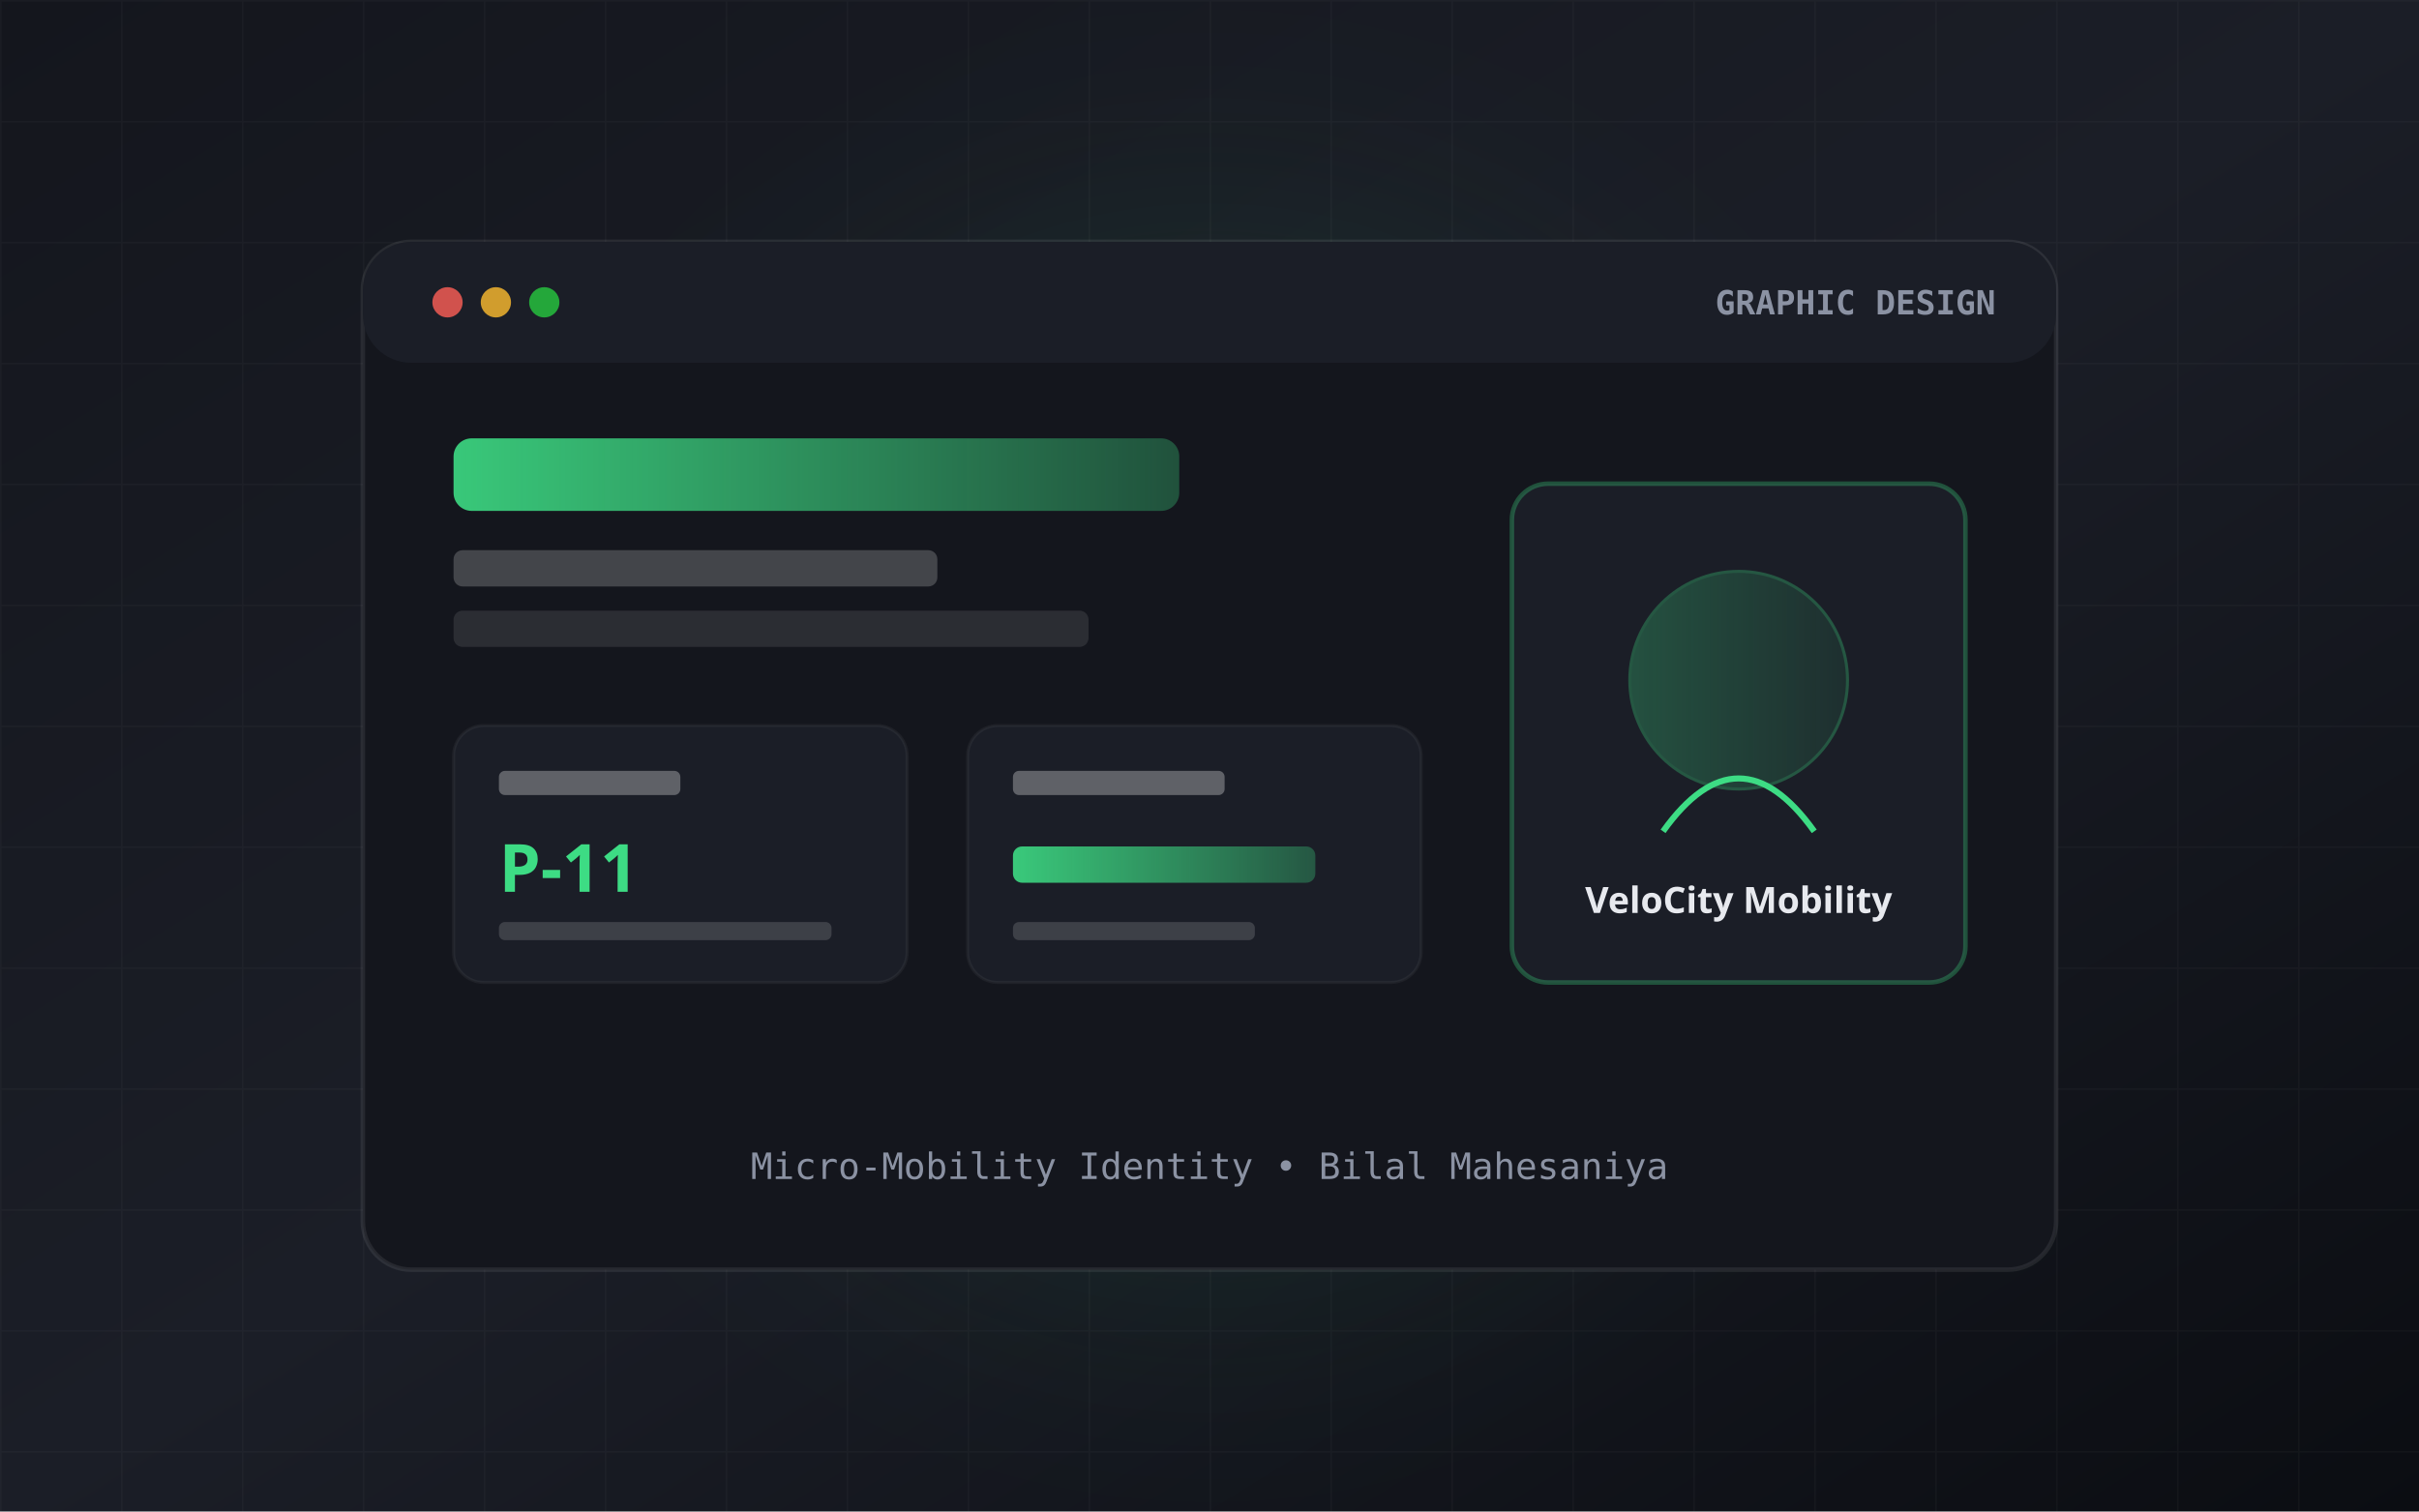
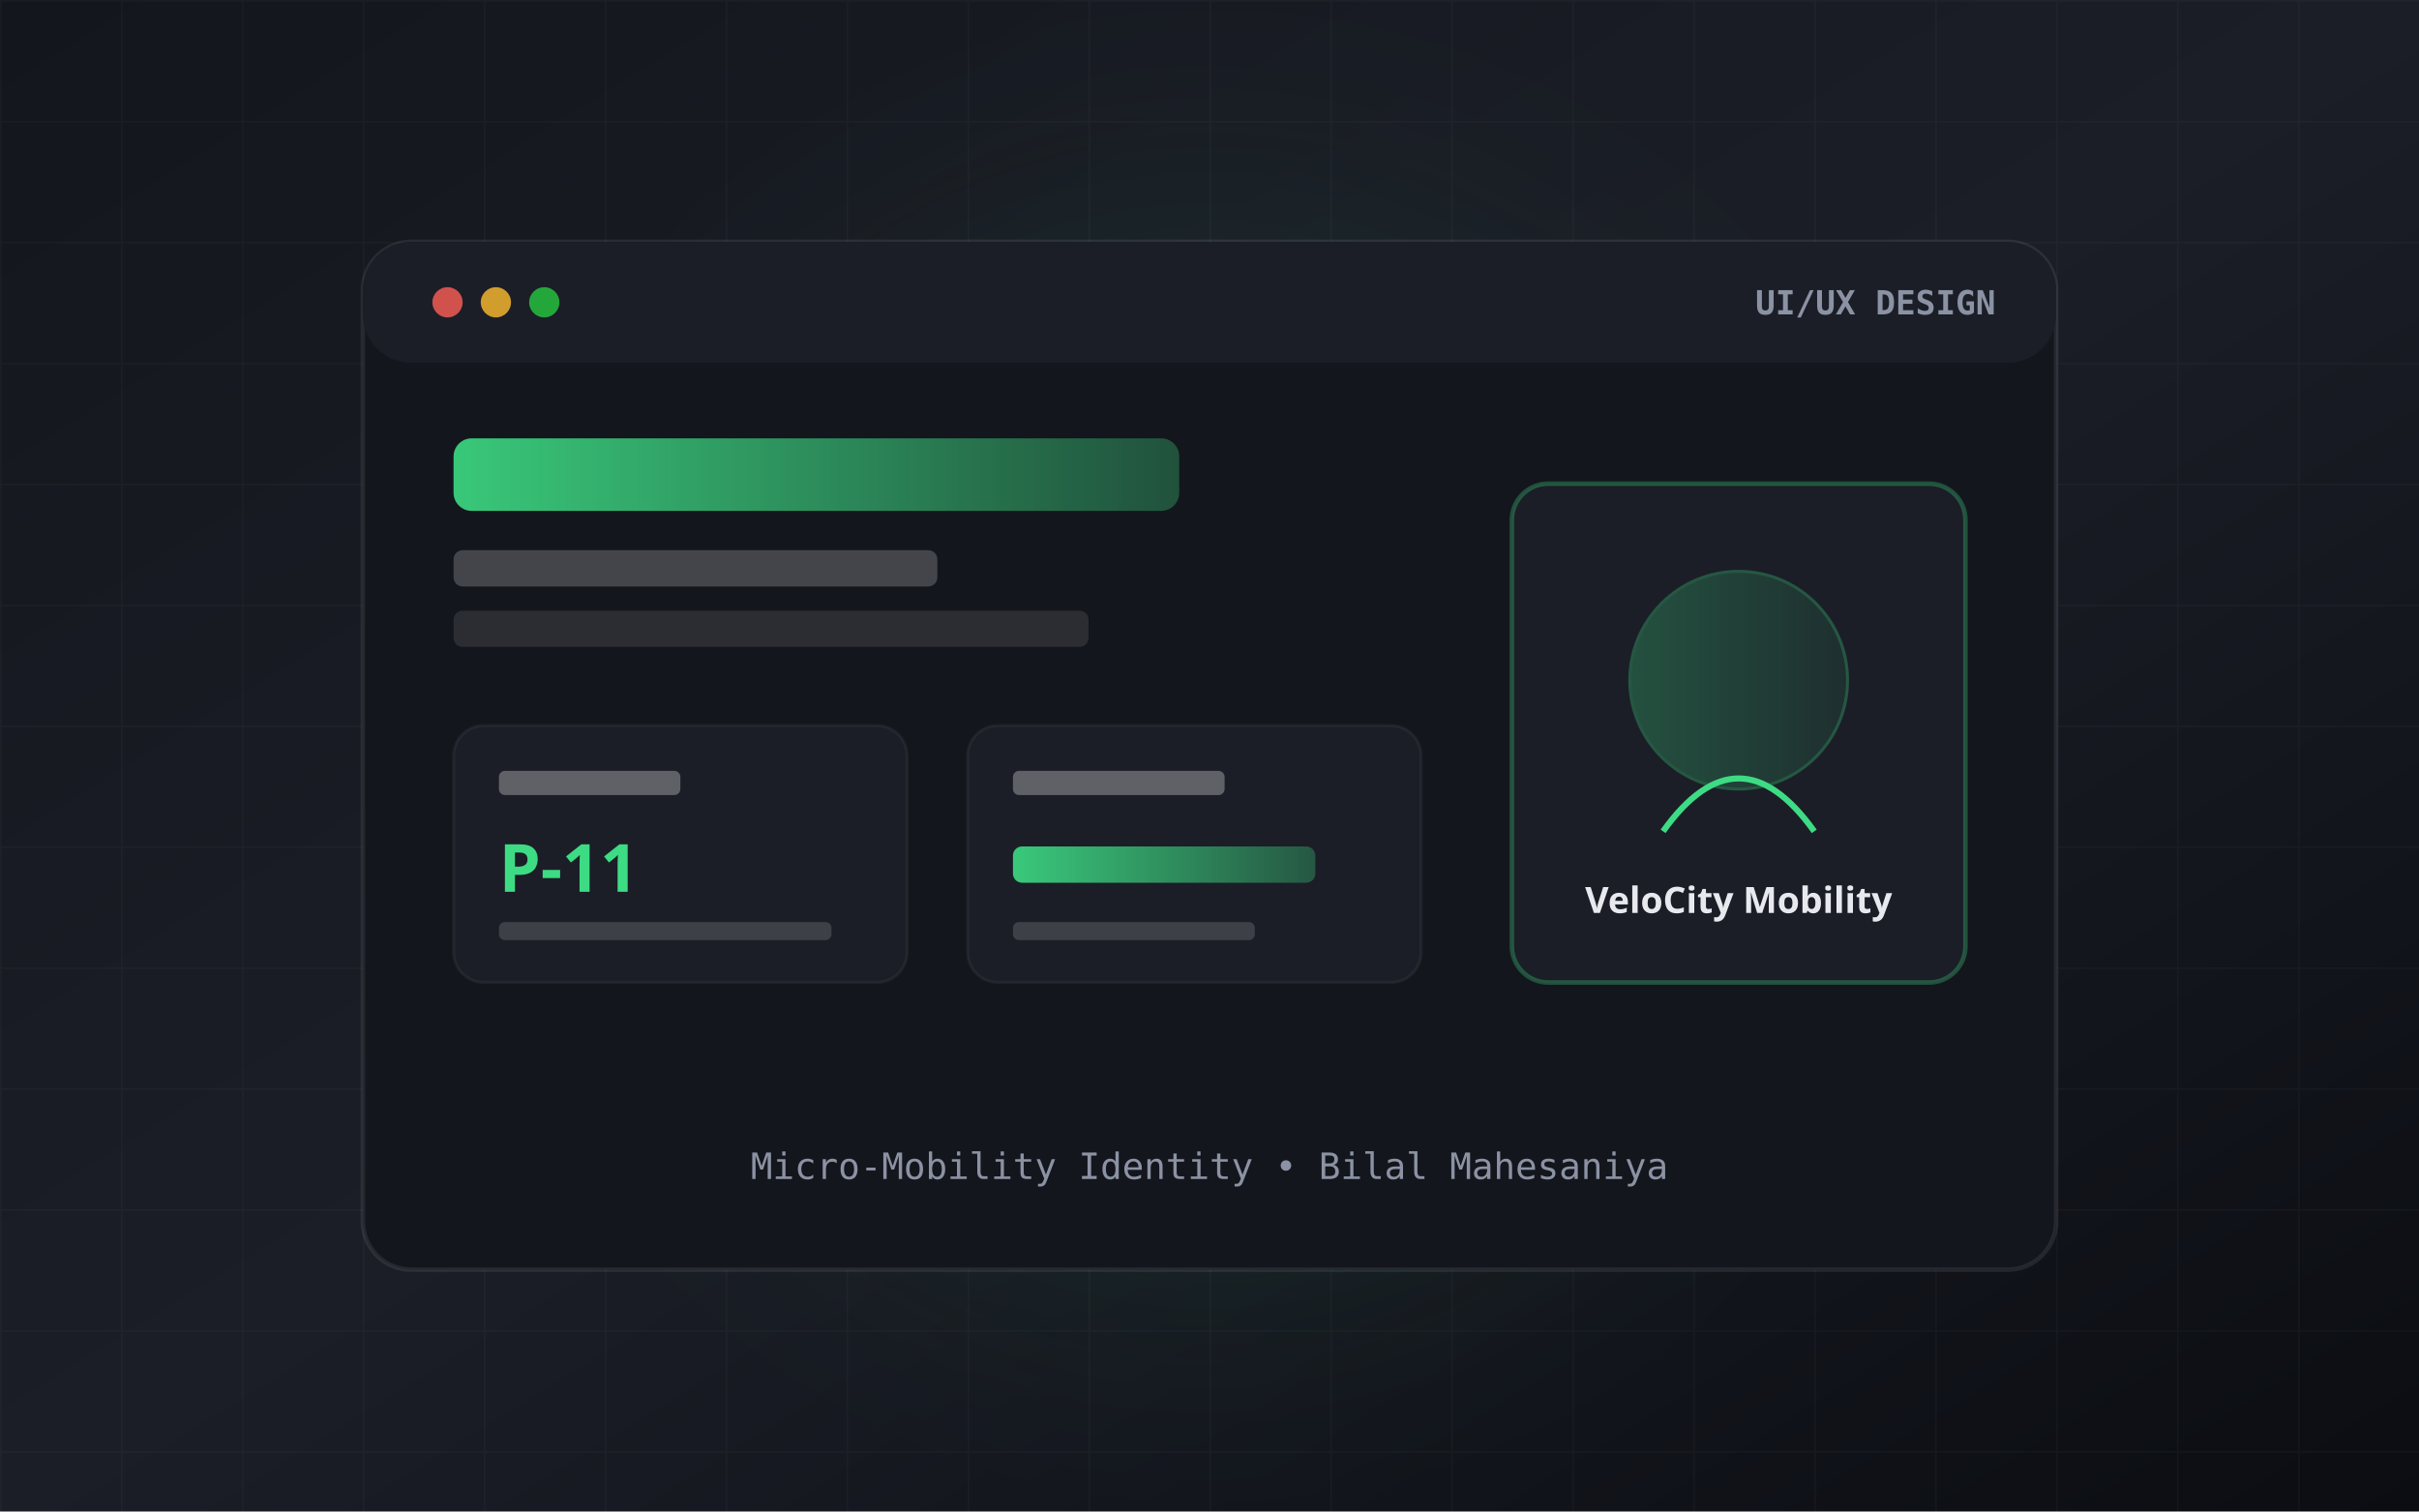
<svg xmlns="http://www.w3.org/2000/svg" viewBox="0 0 800 500" width="100%" height="100%">
  <defs>
    <linearGradient id="grad-p-11" x1="0%" y1="0%" x2="100%" y2="100%">
      <stop offset="0%" stop-color="#14161D" />
      <stop offset="50%" stop-color="#1B1E27" />
      <stop offset="100%" stop-color="#0B0D12" />
    </linearGradient>
    <linearGradient id="accent-p-11" x1="0%" y1="0%" x2="100%" y2="0%">
      <stop offset="0%" stop-color="#3DDC84" stop-opacity="0.9" />
      <stop offset="100%" stop-color="#3DDC84" stop-opacity="0.3" />
    </linearGradient>
    <pattern id="grid-p-11" width="40" height="40" patternUnits="userSpaceOnUse">
      <path d="M 40 0 L 0 0 0 40" fill="none" stroke="rgba(255,255,255,0.03)" stroke-width="1" />
    </pattern>
  </defs>
  <rect width="800" height="500" fill="url(#grad-p-11)" />
  <rect width="800" height="500" fill="url(#grid-p-11)" />
  <circle cx="400" cy="250" r="180" fill="#3DDC84" opacity="0.08" filter="blur(40px)" />
  <rect x="120" y="80" width="560" height="340" rx="16" fill="#14161D" stroke="rgba(255,255,255,0.08)" stroke-width="1.5" />
  <rect x="120" y="80" width="560" height="40" rx="16" fill="#1B1E27" />
  <circle cx="148" cy="100" r="5" fill="#FF5F56" opacity="0.8" />
  <circle cx="164" cy="100" r="5" fill="#FFBD2E" opacity="0.8" />
  <circle cx="180" cy="100" r="5" fill="#27C93F" opacity="0.8" />
-   <text x="660" y="104" text-anchor="end" fill="#8B92A3" font-family="monospace" font-size="11" font-weight="bold">GRAPHIC DESIGN</text>
+   <text x="660" y="104" text-anchor="end" fill="#8B92A3" font-family="monospace" font-size="11" font-weight="bold">UI/UX DESIGN</text>
  <rect x="150" y="145" width="240" height="24" rx="6" fill="url(#accent-p-11)" />
  <rect x="150" y="182" width="160" height="12" rx="3" fill="rgba(255,255,255,0.2)" />
  <rect x="150" y="202" width="210" height="12" rx="3" fill="rgba(255,255,255,0.1)" />
  <rect x="150" y="240" width="150" height="85" rx="10" fill="#1B1E27" stroke="rgba(255,255,255,0.05)" />
  <rect x="165" y="255" width="60" height="8" rx="2" fill="rgba(255,255,255,0.3)" />
  <text x="165" y="295" fill="#3DDC84" font-family="sans-serif" font-size="22" font-weight="bold">P-11</text>
  <rect x="165" y="305" width="110" height="6" rx="2" fill="rgba(255,255,255,0.15)" />
  <rect x="320" y="240" width="150" height="85" rx="10" fill="#1B1E27" stroke="rgba(255,255,255,0.05)" />
  <rect x="335" y="255" width="70" height="8" rx="2" fill="rgba(255,255,255,0.3)" />
  <rect x="335" y="280" width="100" height="12" rx="3" fill="url(#accent-p-11)" />
  <rect x="335" y="305" width="80" height="6" rx="2" fill="rgba(255,255,255,0.15)" />
  <g transform="translate(500, 160)">
    <rect width="150" height="165" rx="12" fill="#1B1E27" stroke="#3DDC84" stroke-opacity="0.3" stroke-width="1.5" />
    <circle cx="75" cy="65" r="36" fill="url(#accent-p-11)" opacity="0.3" stroke="#3DDC84" stroke-width="1" />
    <path d="M 50 115 Q 75 80 100 115" stroke="#3DDC84" stroke-width="2" fill="none" />
    <text x="75" y="142" text-anchor="middle" fill="#E7E9EE" font-family="sans-serif" font-size="12" font-weight="600">VeloCity Mobility</text>
  </g>
  <text x="400" y="390" text-anchor="middle" fill="#8B92A3" font-family="monospace" font-size="12">Micro-Mobility Identity • Bilal Mahesaniya</text>
</svg>
